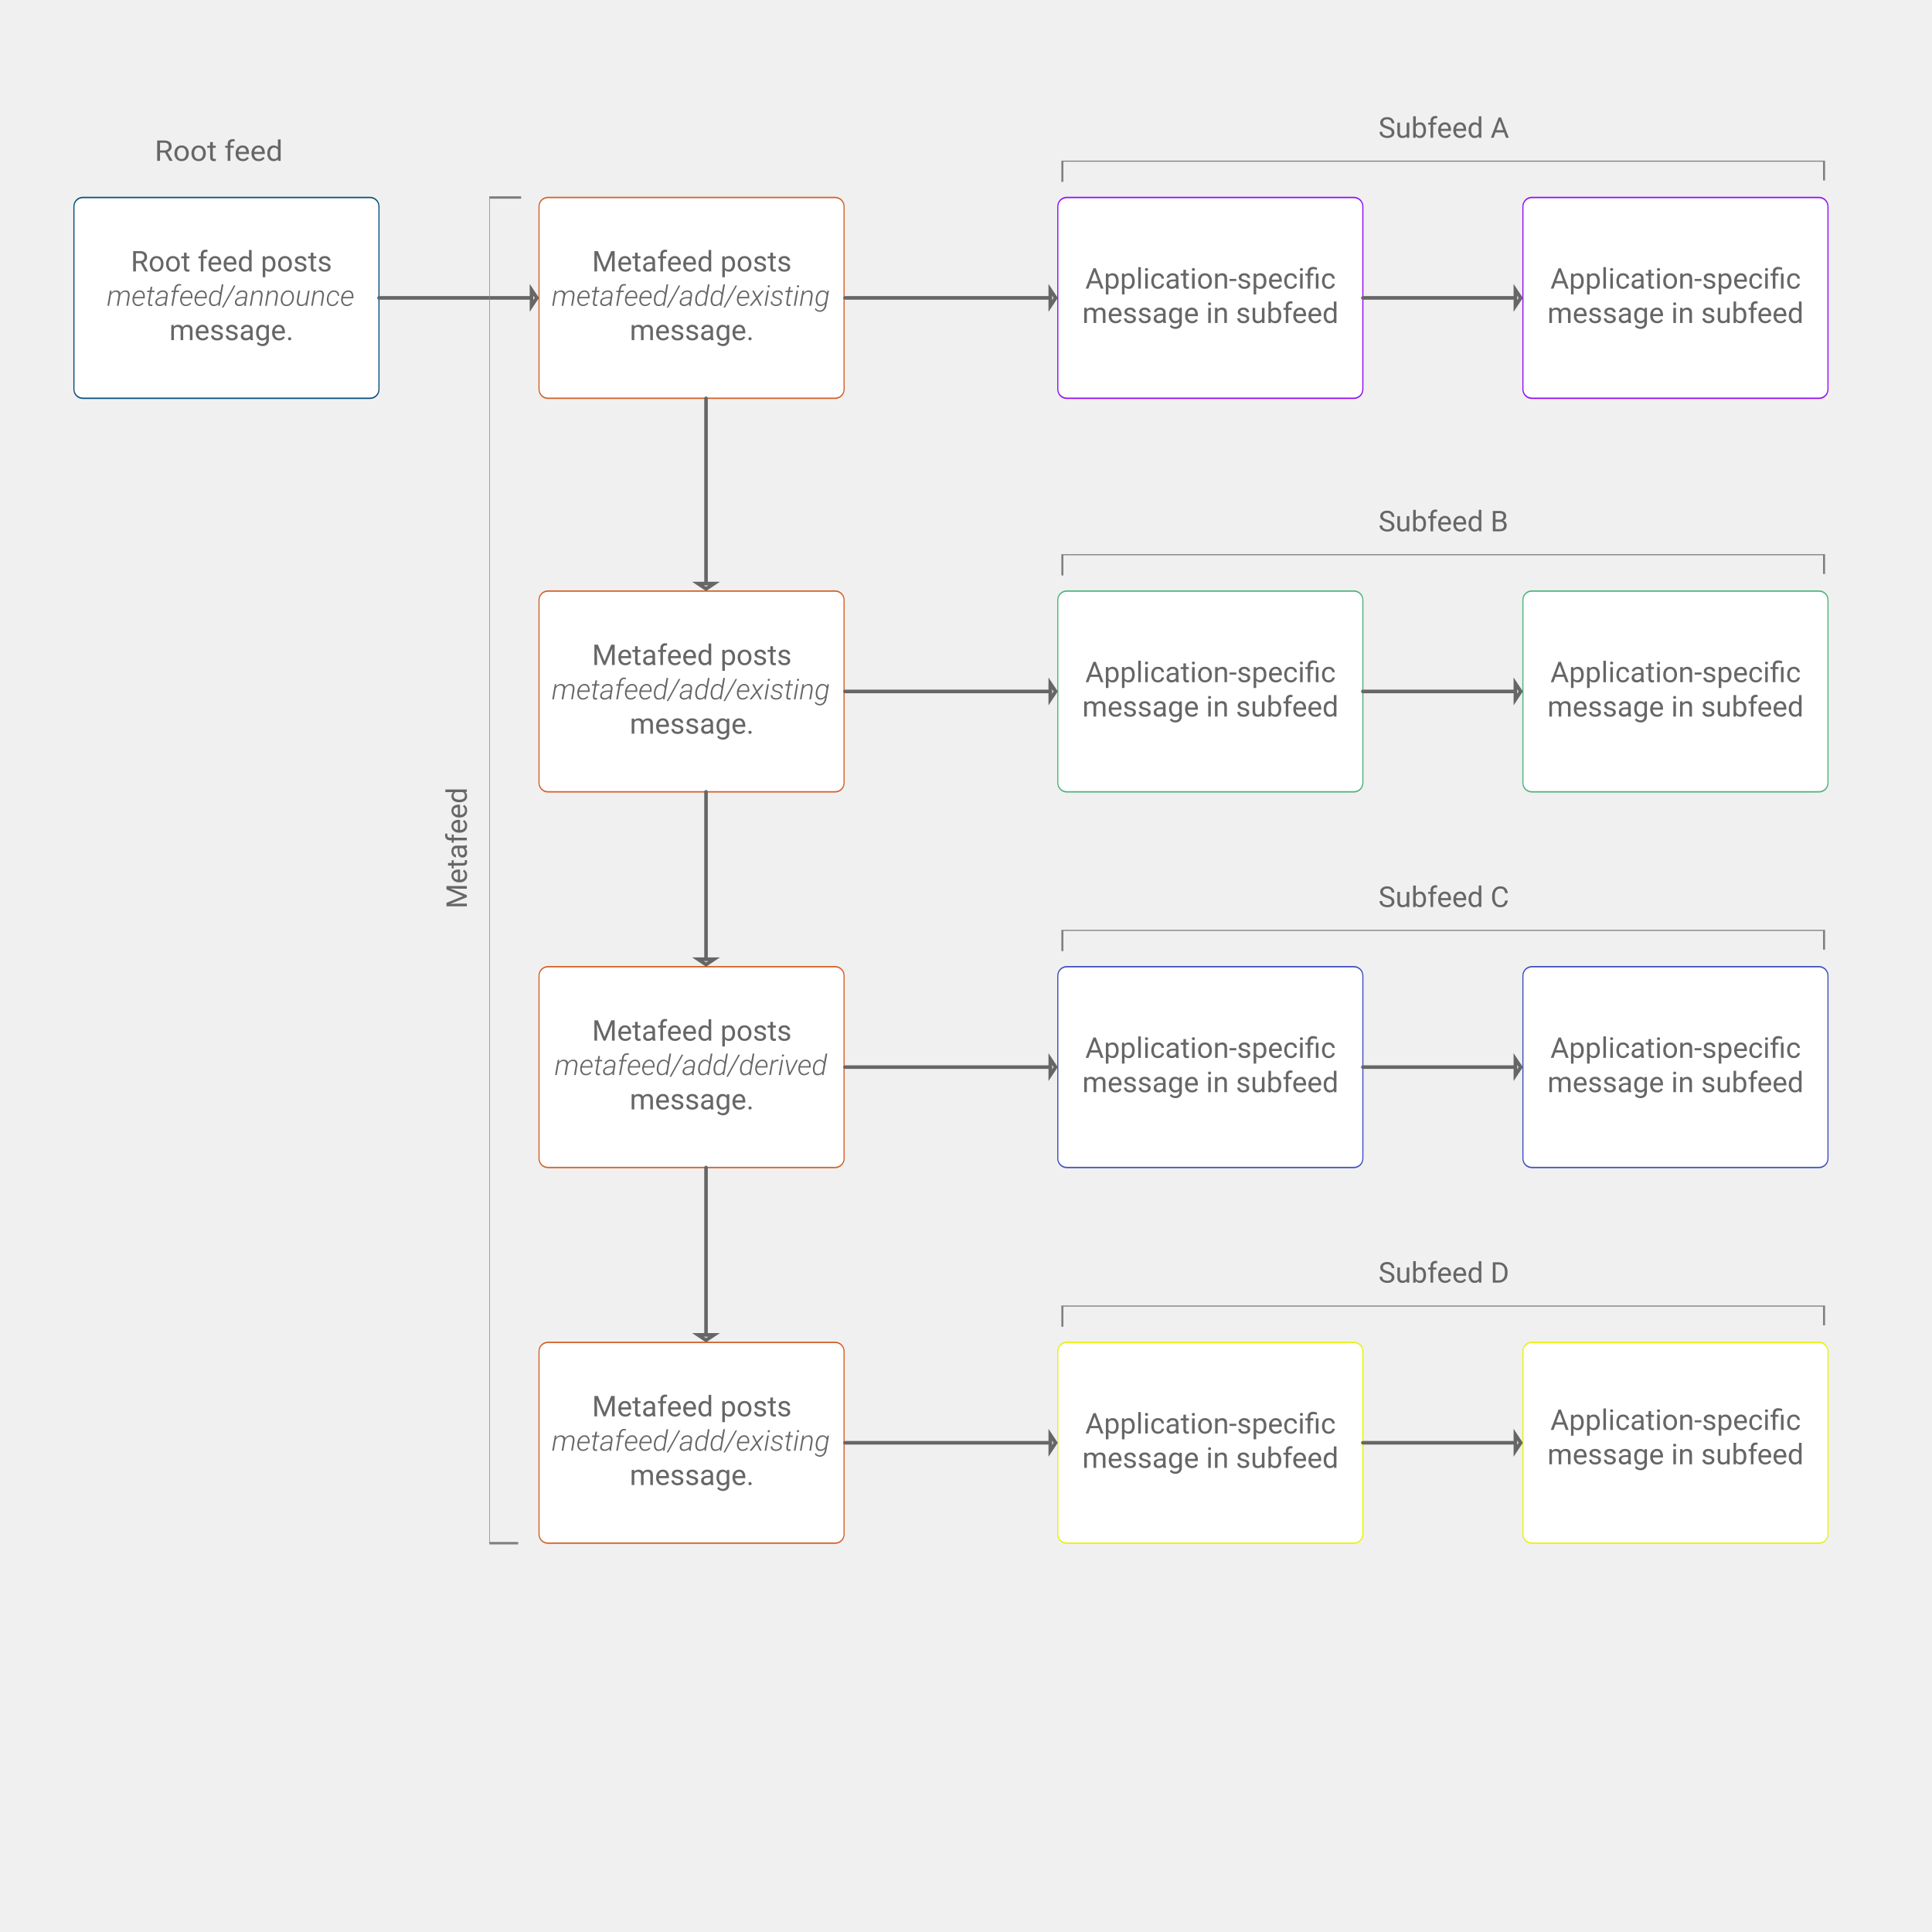
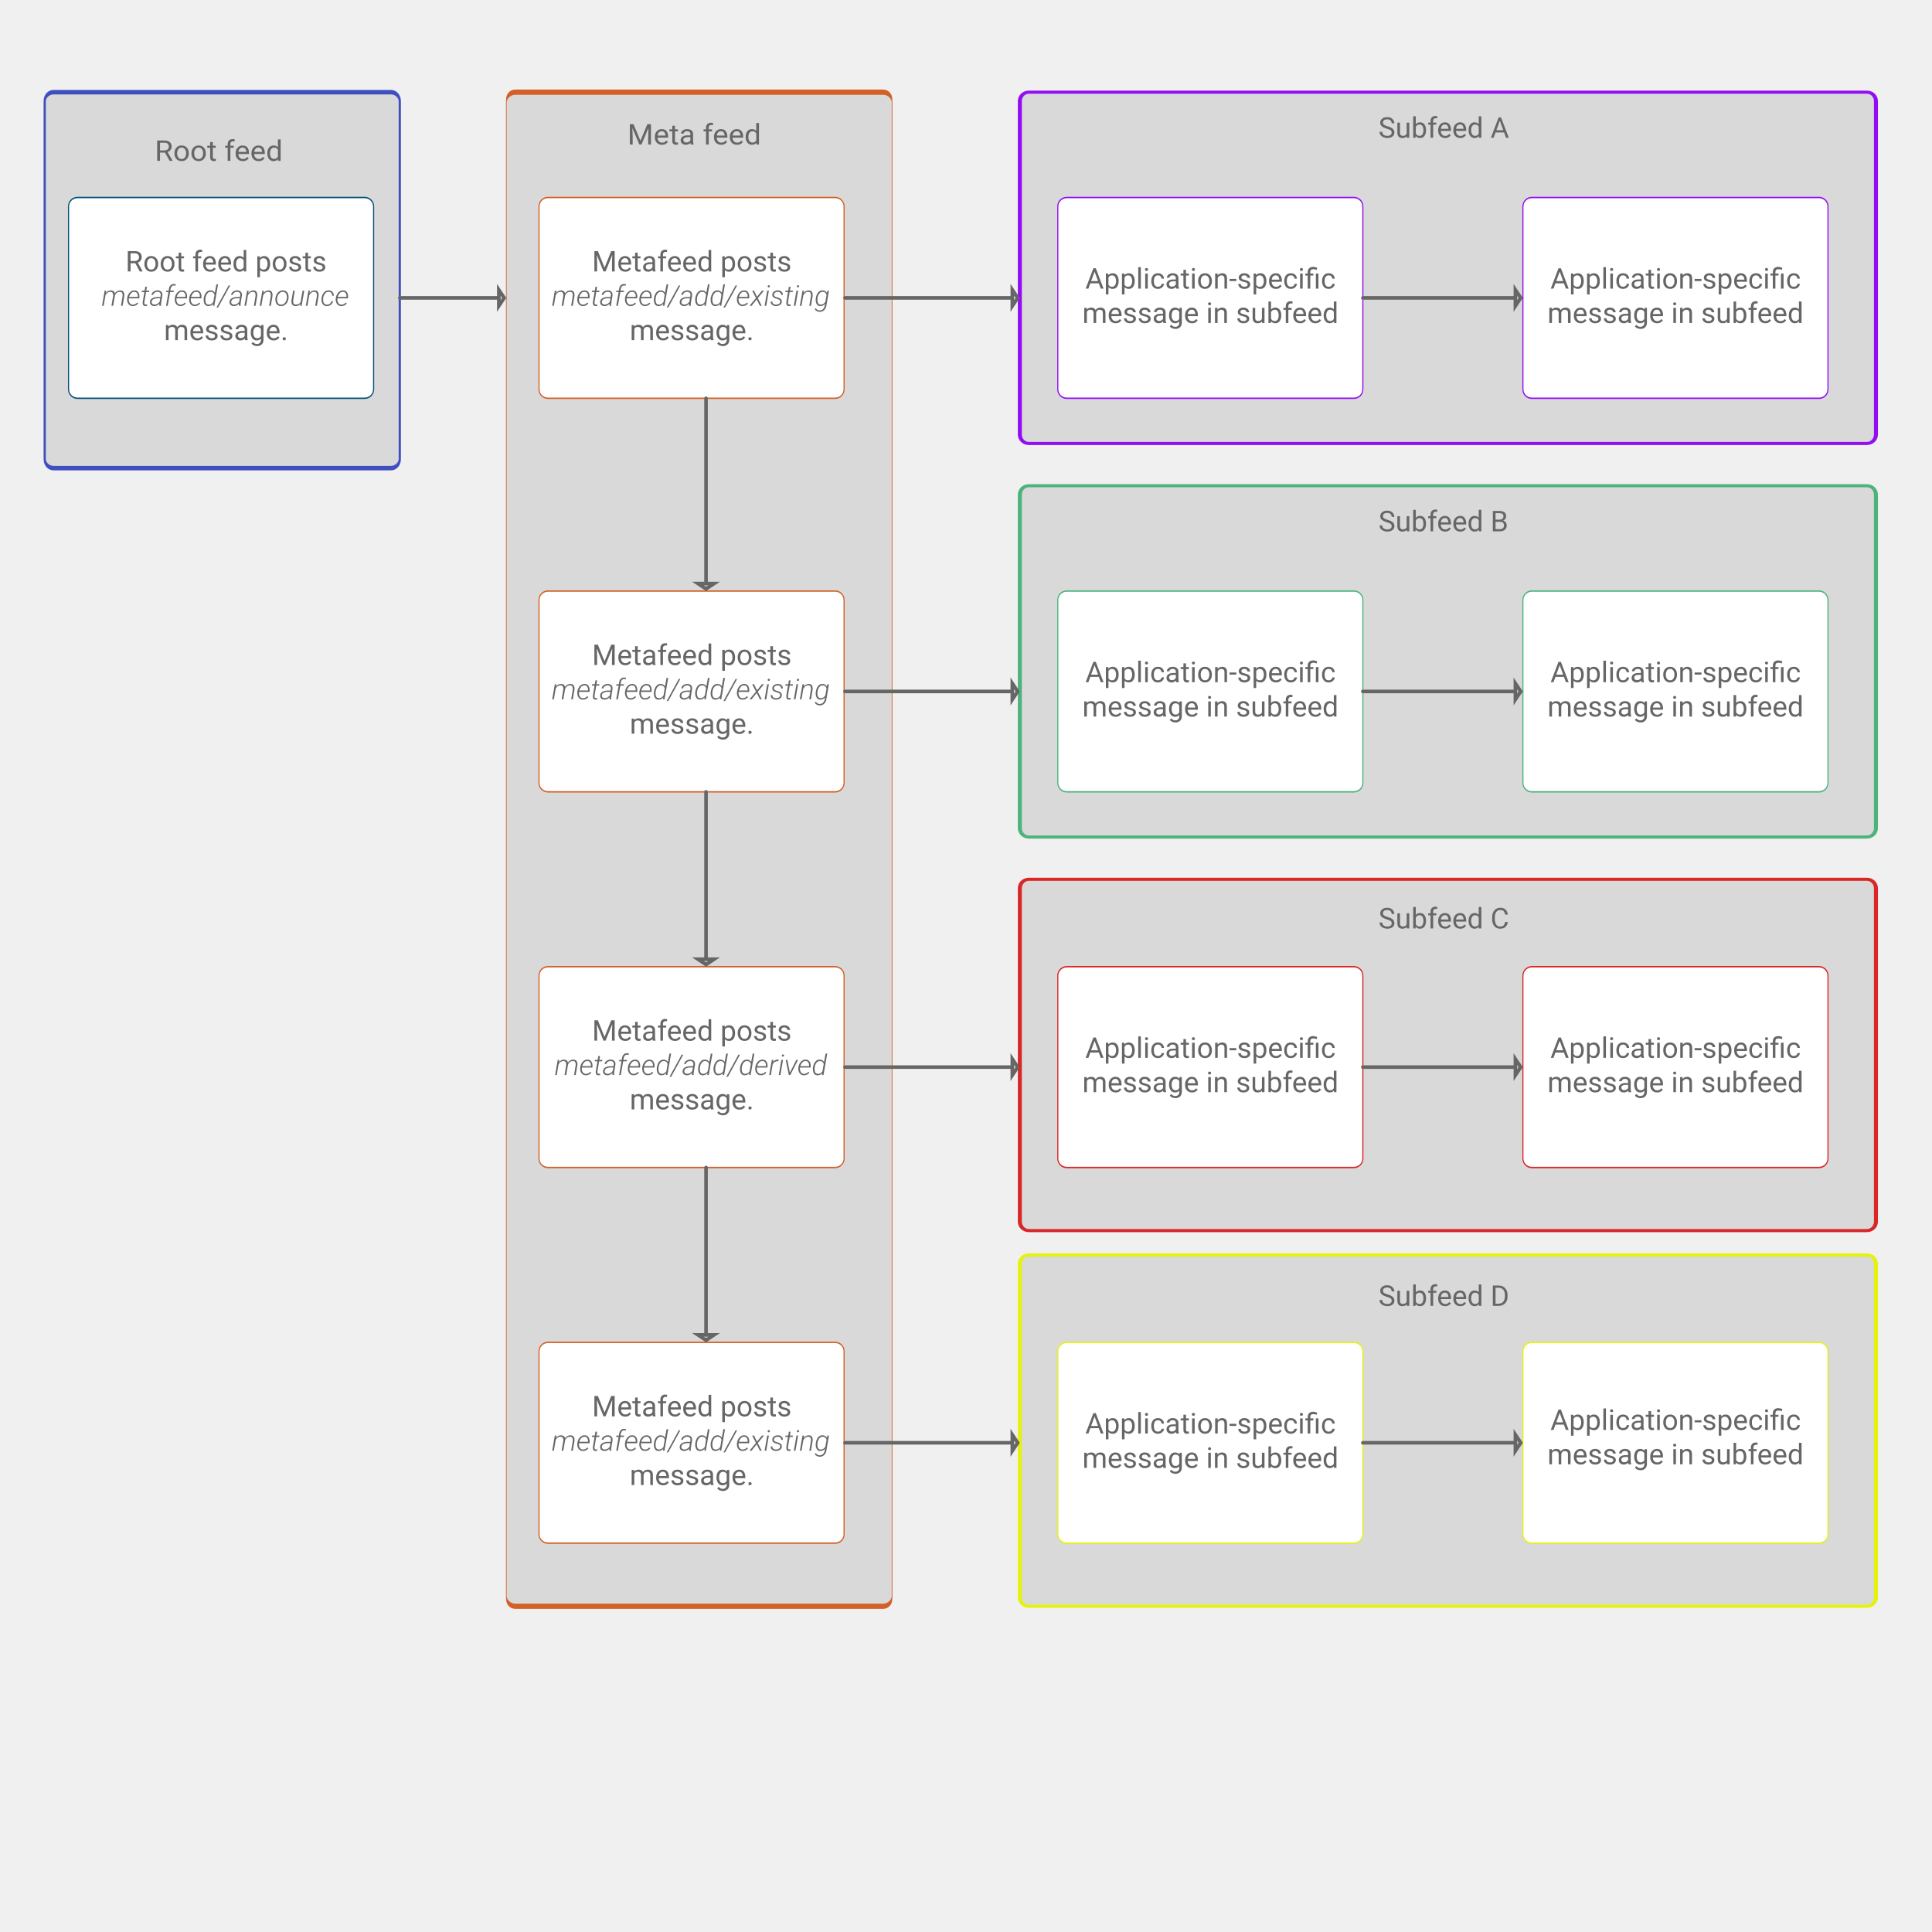
<svg xmlns="http://www.w3.org/2000/svg" width="100%" height="100%" viewBox="0 0 1080 1080" version="1.1" xml:space="preserve" style="fill-rule:evenodd;clip-rule:evenodd;">
-   <g id="rect2264" transform="matrix(0.620111,0,0,0.774074,52.9615,267.795)">
-     <path d="M675.5,-196.874C675.5,-200.439 671.887,-203.333 667.437,-203.333L408.563,-203.333C404.113,-203.333 400.5,-200.439 400.5,-196.874L400.5,-64.793C400.5,-61.228 404.113,-58.333 408.563,-58.333L667.437,-58.333C671.887,-58.333 675.5,-61.228 675.5,-64.793L675.5,-196.874Z" style="fill:white;stroke:rgb(211,96,39);stroke-width:1px;" />
-   </g>
-   <g id="rect22641" transform="matrix(0.620111,0,0,0.774074,342.962,267.795)">
+   <g id="rect2264" transform="matrix(0.784119,0,0,5.83711,-30.9995,1238.4)">
+     <path d="M675.5,-202.477C675.5,-202.95 672.643,-203.333 669.123,-203.333L406.877,-203.333C403.357,-203.333 400.5,-202.95 400.5,-202.477L400.5,-59.19C400.5,-58.717 403.357,-58.333 406.877,-58.333L669.123,-58.333C672.643,-58.333 675.5,-58.717 675.5,-59.19L675.5,-202.477Z" style="fill:rgb(217,217,217);stroke:rgb(211,96,39);stroke-width:0.5px;" />
+   </g>
+   <g id="rect22641" transform="matrix(0.721782,0,0,1.44941,-264.082,346.238)">
+     <path d="M675.5,-199.884C675.5,-201.788 672.396,-203.333 668.573,-203.333L407.427,-203.333C403.604,-203.333 400.5,-201.788 400.5,-199.884L400.5,-61.783C400.5,-59.879 403.604,-58.333 407.427,-58.333L668.573,-58.333C672.396,-58.333 675.5,-59.879 675.5,-61.783L675.5,-199.884Z" style="fill:rgb(217,217,217);stroke:rgb(64,79,191);stroke-width:1.73px;" />
+   </g>
+   <g id="rect22642" transform="matrix(1.74026,0,0,1.35436,-126.883,326.91)">
+     <path d="M675.5,-199.642C675.5,-201.679 674.213,-203.333 672.627,-203.333L403.373,-203.333C401.787,-203.333 400.5,-201.679 400.5,-199.642L400.5,-62.025C400.5,-59.988 401.787,-58.333 403.373,-58.333L672.627,-58.333C674.213,-58.333 675.5,-59.988 675.5,-62.025L675.5,-199.642Z" style="fill:rgb(217,217,217);stroke:rgb(147,13,242);stroke-width:1.28px;" />
+   </g>
+   <g id="rect22643" transform="matrix(1.74026,0,0,1.35436,-126.883,546.91)">
+     <path d="M675.5,-199.642C675.5,-201.679 674.213,-203.333 672.627,-203.333L403.373,-203.333C401.787,-203.333 400.5,-201.679 400.5,-199.642L400.5,-62.025C400.5,-59.988 401.787,-58.333 403.373,-58.333L672.627,-58.333C674.213,-58.333 675.5,-59.988 675.5,-62.025L675.5,-199.642Z" style="fill:rgb(217,217,217);stroke:rgb(77,179,124);stroke-width:1.28px;" />
+   </g>
+   <g id="rect22644" transform="matrix(1.74026,0,0,1.35436,-126.883,766.91)">
+     <path d="M675.5,-199.642C675.5,-201.679 674.213,-203.333 672.627,-203.333L403.373,-203.333C401.787,-203.333 400.5,-201.679 400.5,-199.642L400.5,-62.025C400.5,-59.988 401.787,-58.333 403.373,-58.333L672.627,-58.333C674.213,-58.333 675.5,-59.988 675.5,-62.025L675.5,-199.642Z" style="fill:rgb(217,217,217);stroke:rgb(217,38,38);stroke-width:1.28px;" />
+   </g>
+   <g id="rect22645" transform="matrix(1.74026,0,0,1.35436,-126.883,976.91)">
+     <path d="M675.5,-199.642C675.5,-201.679 674.213,-203.333 672.627,-203.333L403.373,-203.333C401.787,-203.333 400.5,-201.679 400.5,-199.642L400.5,-62.025C400.5,-59.988 401.787,-58.333 403.373,-58.333L672.627,-58.333C674.213,-58.333 675.5,-59.988 675.5,-62.025L675.5,-199.642Z" style="fill:rgb(217,217,217);stroke:rgb(229,242,13);stroke-width:1.28px;" />
+   </g>
+   <g id="rect22646" transform="matrix(0.620111,0,0,0.774074,52.9615,267.795)">
+     <path d="M675.5,-196.874C675.5,-200.439 671.887,-203.333 667.437,-203.333L408.563,-203.333C404.113,-203.333 400.5,-200.439 400.5,-196.874L400.5,-64.793C400.5,-61.228 404.113,-58.333 408.563,-58.333L667.437,-58.333C671.887,-58.333 675.5,-61.228 675.5,-64.793L675.5,-196.874Z" style="fill:white;stroke:rgb(211,96,39);stroke-width:1px;" />
+   </g>
+   <g id="rect22647" transform="matrix(0.620111,0,0,0.774074,342.962,267.795)">
    <path d="M675.5,-196.874C675.5,-200.439 671.887,-203.333 667.437,-203.333L408.563,-203.333C404.113,-203.333 400.5,-200.439 400.5,-196.874L400.5,-64.793C400.5,-61.228 404.113,-58.333 408.563,-58.333L667.437,-58.333C671.887,-58.333 675.5,-61.228 675.5,-64.793L675.5,-196.874Z" style="fill:white;stroke:rgb(147,13,242);stroke-width:1px;" />
  </g>
-   <g id="rect22642" transform="matrix(0.620111,0,0,0.774074,602.962,267.795)">
+   <g id="rect22648" transform="matrix(0.620111,0,0,0.774074,602.962,267.795)">
    <path d="M675.5,-196.874C675.5,-200.439 671.887,-203.333 667.437,-203.333L408.563,-203.333C404.113,-203.333 400.5,-200.439 400.5,-196.874L400.5,-64.793C400.5,-61.228 404.113,-58.333 408.563,-58.333L667.437,-58.333C671.887,-58.333 675.5,-61.228 675.5,-64.793L675.5,-196.874Z" style="fill:white;stroke:rgb(147,13,242);stroke-width:1px;" />
  </g>
-   <g id="rect22643" transform="matrix(0.620111,0,0,0.774074,342.962,487.795)">
+   <g id="rect22649" transform="matrix(0.620111,0,0,0.774074,342.962,487.795)">
    <path d="M675.5,-196.874C675.5,-200.439 671.887,-203.333 667.437,-203.333L408.563,-203.333C404.113,-203.333 400.5,-200.439 400.5,-196.874L400.5,-64.793C400.5,-61.228 404.113,-58.333 408.563,-58.333L667.437,-58.333C671.887,-58.333 675.5,-61.228 675.5,-64.793L675.5,-196.874Z" style="fill:white;stroke:rgb(77,179,124);stroke-width:1px;" />
  </g>
-   <g id="rect22644" transform="matrix(0.620111,0,0,0.774074,602.962,487.795)">
+   <g id="rect226410" transform="matrix(0.620111,0,0,0.774074,602.962,487.795)">
    <path d="M675.5,-196.874C675.5,-200.439 671.887,-203.333 667.437,-203.333L408.563,-203.333C404.113,-203.333 400.5,-200.439 400.5,-196.874L400.5,-64.793C400.5,-61.228 404.113,-58.333 408.563,-58.333L667.437,-58.333C671.887,-58.333 675.5,-61.228 675.5,-64.793L675.5,-196.874Z" style="fill:white;stroke:rgb(77,179,124);stroke-width:1px;" />
  </g>
-   <g id="rect22645" transform="matrix(0.620111,0,0,0.774074,342.962,697.795)">
-     <path d="M675.5,-196.874C675.5,-200.439 671.887,-203.333 667.437,-203.333L408.563,-203.333C404.113,-203.333 400.5,-200.439 400.5,-196.874L400.5,-64.793C400.5,-61.228 404.113,-58.333 408.563,-58.333L667.437,-58.333C671.887,-58.333 675.5,-61.228 675.5,-64.793L675.5,-196.874Z" style="fill:white;stroke:rgb(64,79,191);stroke-width:1px;" />
-   </g>
-   <g id="rect22646" transform="matrix(0.620111,0,0,0.774074,602.962,697.795)">
-     <path d="M675.5,-196.874C675.5,-200.439 671.887,-203.333 667.437,-203.333L408.563,-203.333C404.113,-203.333 400.5,-200.439 400.5,-196.874L400.5,-64.793C400.5,-61.228 404.113,-58.333 408.563,-58.333L667.437,-58.333C671.887,-58.333 675.5,-61.228 675.5,-64.793L675.5,-196.874Z" style="fill:white;stroke:rgb(64,79,191);stroke-width:1px;" />
-   </g>
-   <g id="rect22647" transform="matrix(0.620111,0,0,0.774074,342.962,907.795)">
+   <g id="rect226411" transform="matrix(0.620111,0,0,0.774074,342.962,697.795)">
+     <path d="M675.5,-196.874C675.5,-200.439 671.887,-203.333 667.437,-203.333L408.563,-203.333C404.113,-203.333 400.5,-200.439 400.5,-196.874L400.5,-64.793C400.5,-61.228 404.113,-58.333 408.563,-58.333L667.437,-58.333C671.887,-58.333 675.5,-61.228 675.5,-64.793L675.5,-196.874Z" style="fill:white;stroke:rgb(217,38,38);stroke-width:1px;" />
+   </g>
+   <g id="rect226412" transform="matrix(0.620111,0,0,0.774074,602.962,697.795)">
+     <path d="M675.5,-196.874C675.5,-200.439 671.887,-203.333 667.437,-203.333L408.563,-203.333C404.113,-203.333 400.5,-200.439 400.5,-196.874L400.5,-64.793C400.5,-61.228 404.113,-58.333 408.563,-58.333L667.437,-58.333C671.887,-58.333 675.5,-61.228 675.5,-64.793L675.5,-196.874Z" style="fill:white;stroke:rgb(217,38,38);stroke-width:1px;" />
+   </g>
+   <g id="rect226413" transform="matrix(0.620111,0,0,0.774074,342.962,907.795)">
    <path d="M675.5,-196.874C675.5,-200.439 671.887,-203.333 667.437,-203.333L408.563,-203.333C404.113,-203.333 400.5,-200.439 400.5,-196.874L400.5,-64.793C400.5,-61.228 404.113,-58.333 408.563,-58.333L667.437,-58.333C671.887,-58.333 675.5,-61.228 675.5,-64.793L675.5,-196.874Z" style="fill:white;stroke:rgb(229,242,13);stroke-width:1px;" />
  </g>
-   <g id="rect22648" transform="matrix(0.620111,0,0,0.774074,602.962,907.795)">
+   <g id="rect226414" transform="matrix(0.620111,0,0,0.774074,602.962,907.795)">
    <path d="M675.5,-196.874C675.5,-200.439 671.887,-203.333 667.437,-203.333L408.563,-203.333C404.113,-203.333 400.5,-200.439 400.5,-196.874L400.5,-64.793C400.5,-61.228 404.113,-58.333 408.563,-58.333L667.437,-58.333C671.887,-58.333 675.5,-61.228 675.5,-64.793L675.5,-196.874Z" style="fill:white;stroke:rgb(229,242,13);stroke-width:1px;" />
  </g>
-   <g id="rect22649" transform="matrix(0.620111,0,0,0.774074,52.9615,487.795)">
-     <path d="M675.5,-196.874C675.5,-200.439 671.887,-203.333 667.437,-203.333L408.563,-203.333C404.113,-203.333 400.5,-200.439 400.5,-196.874L400.5,-64.793C400.5,-61.228 404.113,-58.333 408.563,-58.333L667.437,-58.333C671.887,-58.333 675.5,-61.228 675.5,-64.793L675.5,-196.874Z" style="fill:white;stroke:rgb(211,96,39);stroke-width:1px;" />
-   </g>
-   <g id="rect226410" transform="matrix(0.620111,0,0,0.774074,52.9615,697.795)">
-     <path d="M675.5,-196.874C675.5,-200.439 671.887,-203.333 667.437,-203.333L408.563,-203.333C404.113,-203.333 400.5,-200.439 400.5,-196.874L400.5,-64.793C400.5,-61.228 404.113,-58.333 408.563,-58.333L667.437,-58.333C671.887,-58.333 675.5,-61.228 675.5,-64.793L675.5,-196.874Z" style="fill:white;stroke:rgb(211,96,39);stroke-width:1px;" />
-   </g>
-   <g id="rect226411" transform="matrix(0.620111,0,0,0.774074,52.9615,907.795)">
+   <g id="rect226415" transform="matrix(0.620111,0,0,0.774074,52.9615,487.795)">
+     <path d="M675.5,-196.874C675.5,-200.439 671.887,-203.333 667.437,-203.333L408.563,-203.333C404.113,-203.333 400.5,-200.439 400.5,-196.874L400.5,-64.793C400.5,-61.228 404.113,-58.333 408.563,-58.333L667.437,-58.333C671.887,-58.333 675.5,-61.228 675.5,-64.793L675.5,-196.874Z" style="fill:white;stroke:rgb(211,96,39);stroke-width:1px;" />
+   </g>
+   <g id="rect226416" transform="matrix(0.620111,0,0,0.774074,52.9615,697.795)">
+     <path d="M675.5,-196.874C675.5,-200.439 671.887,-203.333 667.437,-203.333L408.563,-203.333C404.113,-203.333 400.5,-200.439 400.5,-196.874L400.5,-64.793C400.5,-61.228 404.113,-58.333 408.563,-58.333L667.437,-58.333C671.887,-58.333 675.5,-61.228 675.5,-64.793L675.5,-196.874Z" style="fill:white;stroke:rgb(211,96,39);stroke-width:1px;" />
+   </g>
+   <g id="rect226417" transform="matrix(0.620111,0,0,0.774074,52.9615,907.795)">
    <path d="M675.5,-196.874C675.5,-200.439 671.887,-203.333 667.437,-203.333L408.563,-203.333C404.113,-203.333 400.5,-200.439 400.5,-196.874L400.5,-64.793C400.5,-61.228 404.113,-58.333 408.563,-58.333L667.437,-58.333C671.887,-58.333 675.5,-61.228 675.5,-64.793L675.5,-196.874Z" style="fill:white;stroke:rgb(211,96,39);stroke-width:1px;" />
  </g>
  <g id="text12">
    </g>
-   <g id="rect226412" transform="matrix(0.620111,0,0,0.774074,-207.038,267.795)">
+   <g id="rect226418" transform="matrix(0.620111,0,0,0.774074,-210.038,267.795)">
    <path d="M675.5,-196.874C675.5,-200.439 671.887,-203.333 667.437,-203.333L408.563,-203.333C404.113,-203.333 400.5,-200.439 400.5,-196.874L400.5,-64.793C400.5,-61.228 404.113,-58.333 408.563,-58.333L667.437,-58.333C671.887,-58.333 675.5,-61.228 675.5,-64.793L675.5,-196.874Z" style="fill:white;stroke:rgb(5,80,124);stroke-width:1px;" />
  </g>
-   <g id="text121" transform="matrix(0.595947,0,0,0.571695,-252.754,222.814)">
-     <g transform="matrix(2.40669,0,0,2.40669,569.262,-232.459)">
+   <g id="text121" transform="matrix(0.595947,0,0,0.571695,-282.754,222.814)">
+     <g transform="matrix(2.40669,0,0,2.40669,619.602,-232.459)">
      <text x="0px" y="0px" style="font-family:'Roboto-Regular', 'Roboto';font-size:11.629px;fill:rgb(102,102,102);">Root f<tspan x="31.003px " y="0px ">e</tspan>ed</text>
    </g>
-   </g>
-   <g id="text122" transform="matrix(0.595947,0,0,0.571695,-282.754,282.814)">
+     <g transform="matrix(2.40669,0,0,2.40669,1062.98,-248.456)">
+       <text x="0px" y="0px" style="font-family:'Roboto-Regular', 'Roboto';font-size:11.629px;fill:rgb(102,102,102);">Meta f<tspan x="33.217px " y="0px ">e</tspan>ed</text>
+     </g>
+   </g>
+   <g id="text122" transform="matrix(0.595947,0,0,0.571695,-285.754,282.814)">
    <g transform="matrix(2.30875,0,0,2.40669,570.407,-229.275)">
      <text x="11.603px" y="0px" style="font-family:'Roboto-Regular', 'Roboto';font-size:11.629px;fill:rgb(102,102,102);">Root f<tspan x="42.606px " y="0px ">e</tspan>ed posts</text>
      <text x="1.843px" y="13.955px" style="font-family:'Roboto-LightItalic', 'Roboto';font-weight:300;font-style:italic;font-size:11.629px;fill:rgb(102,102,102);">metaf<tspan x="31.215px " y="13.955px ">e</tspan>ed/announce</text>
      <text x="27.249px" y="27.909px" style="font-family:'Roboto-Regular', 'Roboto';font-size:11.629px;fill:rgb(102,102,102);">message.</text>
    </g>
  </g>
  <g id="text123" transform="matrix(0.595947,0,0,0.571695,-25.3891,282.814)">
    <g transform="matrix(2.30875,0,0,2.40669,570.407,-229.275)">
      <text x="11.935px" y="0px" style="font-family:'Roboto-Regular', 'Roboto';font-size:11.629px;fill:rgb(102,102,102);">Metaf<tspan x="42.274px " y="0px ">e</tspan>ed posts</text>
      <text x="-4.489px" y="13.955px" style="font-family:'Roboto-LightItalic', 'Roboto';font-weight:300;font-style:italic;font-size:11.629px;fill:rgb(102,102,102);">metaf<tspan x="24.884px " y="13.955px ">e</tspan>ed/add/existing</text>
      <text x="27.249px" y="27.909px" style="font-family:'Roboto-Regular', 'Roboto';font-size:11.629px;fill:rgb(102,102,102);">message.</text>
    </g>
  </g>
  <g id="text124" transform="matrix(0.595947,0,0,0.571695,-25.3891,502.814)">
    <g transform="matrix(2.30875,0,0,2.40669,570.407,-229.275)">
      <text x="11.935px" y="0px" style="font-family:'Roboto-Regular', 'Roboto';font-size:11.629px;fill:rgb(102,102,102);">Metaf<tspan x="42.274px " y="0px ">e</tspan>ed posts</text>
      <text x="-4.489px" y="13.955px" style="font-family:'Roboto-LightItalic', 'Roboto';font-weight:300;font-style:italic;font-size:11.629px;fill:rgb(102,102,102);">metaf<tspan x="24.884px " y="13.955px ">e</tspan>ed/add/existing</text>
      <text x="27.249px" y="27.909px" style="font-family:'Roboto-Regular', 'Roboto';font-size:11.629px;fill:rgb(102,102,102);">message.</text>
    </g>
  </g>
  <g id="text125" transform="matrix(0.595947,0,0,0.571695,-25.3891,712.814)">
    <g transform="matrix(2.30875,0,0,2.40669,570.407,-229.275)">
      <text x="11.935px" y="0px" style="font-family:'Roboto-Regular', 'Roboto';font-size:11.629px;fill:rgb(102,102,102);">Metaf<tspan x="42.274px " y="0px ">e</tspan>ed posts</text>
      <text x="-3.313px" y="13.955px" style="font-family:'Roboto-LightItalic', 'Roboto';font-weight:300;font-style:italic;font-size:11.629px;fill:rgb(102,102,102);">metaf<tspan x="26.06px " y="13.955px ">e</tspan>ed/add/derived</text>
      <text x="27.249px" y="27.909px" style="font-family:'Roboto-Regular', 'Roboto';font-size:11.629px;fill:rgb(102,102,102);">message.</text>
    </g>
    <g transform="matrix(2.30875,0,0,2.40669,1056.85,-964.633)">
      <text x="1.615px" y="0px" style="font-family:'Roboto-Regular', 'Roboto';font-size:11.629px;fill:rgb(102,102,102);">Application-speciﬁc</text>
      <text x="0.426px" y="13.955px" style="font-family:'Roboto-Regular', 'Roboto';font-size:11.629px;fill:rgb(102,102,102);">message in subf<tspan x="85.609px " y="13.955px ">e</tspan>ed</text>
    </g>
    <g transform="matrix(2.30875,0,0,2.40669,1493.13,-964.633)">
      <text x="1.615px" y="0px" style="font-family:'Roboto-Regular', 'Roboto';font-size:11.629px;fill:rgb(102,102,102);">Application-speciﬁc</text>
      <text x="0.426px" y="13.955px" style="font-family:'Roboto-Regular', 'Roboto';font-size:11.629px;fill:rgb(102,102,102);">message in subf<tspan x="85.609px " y="13.955px ">e</tspan>ed</text>
    </g>
  </g>
  <g id="text126" transform="matrix(0.595947,0,0,0.571695,-25.3891,922.814)">
    <g transform="matrix(2.30875,0,0,2.40669,570.407,-229.275)">
      <text x="11.935px" y="0px" style="font-family:'Roboto-Regular', 'Roboto';font-size:11.629px;fill:rgb(102,102,102);">Metaf<tspan x="42.274px " y="0px ">e</tspan>ed posts</text>
      <text x="-4.489px" y="13.955px" style="font-family:'Roboto-LightItalic', 'Roboto';font-weight:300;font-style:italic;font-size:11.629px;fill:rgb(102,102,102);">metaf<tspan x="24.884px " y="13.955px ">e</tspan>ed/add/existing</text>
      <text x="27.249px" y="27.909px" style="font-family:'Roboto-Regular', 'Roboto';font-size:11.629px;fill:rgb(102,102,102);">message.</text>
    </g>
  </g>
-   <g transform="matrix(4.17714e-17,-0.419383,0.6082,1.94723e-17,12.1776,295.534)">
-     <g transform="matrix(7.63415e-17,1.64419,-2.38446,1.63765e-16,704.688,-20.0224)">
-       <path d="M297.114,162.02L300.114,166.52L297.114,171.02L297.114,162.02Z" style="fill:none;stroke:rgb(102,102,102);stroke-width:2px;stroke-linecap:round;stroke-miterlimit:10;" />
-       <path d="M211.847,166.52L297.114,166.52" style="fill:none;stroke:rgb(102,102,102);stroke-width:2px;stroke-linecap:round;stroke-linejoin:round;stroke-miterlimit:1.5;" />
-     </g>
-   </g>
-   <g transform="matrix(5.55302e-17,-0.419383,0.80853,1.94723e-17,206.941,295.534)">
-     <g transform="matrix(5.74263e-17,1.23681,-2.38446,1.63765e-16,704.688,-255.947)">
-       <path d="M587.114,162.02L590.114,166.52L587.114,171.02L587.114,162.02Z" style="fill:none;stroke:rgb(102,102,102);stroke-width:2px;stroke-linecap:round;stroke-miterlimit:10;" />
-       <path d="M472.377,166.52L587.114,166.52" style="fill:none;stroke:rgb(102,102,102);stroke-width:2px;stroke-linecap:round;stroke-linejoin:round;stroke-miterlimit:1.5;" />
+   <g transform="matrix(2.78065e-17,-0.419383,0.404869,1.94723e-17,90.5655,295.534)">
+     <g transform="matrix(1.14681e-16,2.46994,-2.38446,1.63765e-16,704.688,-223.691)">
+       <path d="M278.838,162.02L281.838,166.52L278.838,171.02L278.838,162.02Z" style="fill:none;stroke:rgb(102,102,102);stroke-width:2px;stroke-linecap:round;stroke-miterlimit:10;" />
+       <path d="M223.482,166.52L278.838,166.52" style="fill:none;stroke:rgb(102,102,102);stroke-width:2px;stroke-linecap:round;stroke-linejoin:round;stroke-miterlimit:1.5;" />
+     </g>
+   </g>
+   <g transform="matrix(4.56214e-17,-0.419383,0.664256,1.94723e-17,254.305,295.534)">
+     <g transform="matrix(6.98991e-17,1.50544,-2.38446,1.63765e-16,704.688,-382.842)">
+       <path d="M565.891,162.02L568.891,166.52L565.891,171.02L565.891,162.02Z" style="fill:none;stroke:rgb(102,102,102);stroke-width:2px;stroke-linecap:round;stroke-miterlimit:10;" />
+       <path d="M472.377,166.52L565.891,166.52" style="fill:none;stroke:rgb(102,102,102);stroke-width:2px;stroke-linecap:round;stroke-linejoin:round;stroke-miterlimit:1.5;" />
    </g>
  </g>
  <g transform="matrix(0.419383,2.70446e-17,3.00359e-17,0.732532,265.661,-17.8457)">
    <g transform="matrix(2.38446,-8.80324e-17,-9.77694e-17,1.36513,-633.457,24.3617)">
      <path d="M399.175,326.198L394.675,329.198L390.175,326.198L399.175,326.198Z" style="fill:none;stroke:rgb(102,102,102);stroke-width:2px;stroke-linecap:round;stroke-miterlimit:10;" />
      <path d="M394.675,222.641L394.675,326.198" style="fill:none;stroke:rgb(102,102,102);stroke-width:2px;stroke-linecap:round;stroke-linejoin:round;stroke-miterlimit:1.5;" />
    </g>
  </g>
  <g transform="matrix(0.419383,2.45348e-17,3.00359e-17,0.664553,265.661,224.471)">
    <g transform="matrix(2.38446,-8.80324e-17,-1.0777e-16,1.50477,-633.457,-337.778)">
      <path d="M399.175,536.198L394.675,539.198L390.175,536.198L399.175,536.198Z" style="fill:none;stroke:rgb(102,102,102);stroke-width:2px;stroke-linecap:round;stroke-miterlimit:10;" />
      <path d="M394.675,442.641L394.675,536.198" style="fill:none;stroke:rgb(102,102,102);stroke-width:2px;stroke-linecap:round;stroke-linejoin:round;stroke-miterlimit:1.5;" />
    </g>
  </g>
  <g transform="matrix(0.419383,2.45348e-17,3.00359e-17,0.664553,265.661,434.471)">
    <g transform="matrix(2.38446,-8.80324e-17,-1.0777e-16,1.50477,-633.457,-653.779)">
      <path d="M399.175,746.198L394.675,749.198L390.175,746.198L399.175,746.198Z" style="fill:none;stroke:rgb(102,102,102);stroke-width:2px;stroke-linecap:round;stroke-miterlimit:10;" />
      <path d="M394.675,652.641L394.675,746.198" style="fill:none;stroke:rgb(102,102,102);stroke-width:2px;stroke-linecap:round;stroke-linejoin:round;stroke-miterlimit:1.5;" />
    </g>
  </g>
  <g transform="matrix(4.17714e-17,-0.419383,0.6082,1.94723e-17,562.178,295.534)">
    <g transform="matrix(7.63415e-17,1.64419,-2.38446,1.63765e-16,704.688,-924.33)">
      <path d="M847.114,162.02L850.114,166.52L847.114,171.02L847.114,162.02Z" style="fill:none;stroke:rgb(102,102,102);stroke-width:2px;stroke-linecap:round;stroke-miterlimit:10;" />
      <path d="M761.847,166.52L847.114,166.52" style="fill:none;stroke:rgb(102,102,102);stroke-width:2px;stroke-linecap:round;stroke-linejoin:round;stroke-miterlimit:1.5;" />
    </g>
  </g>
-   <g transform="matrix(5.55302e-17,-0.419383,0.80853,1.94723e-17,206.941,515.534)">
-     <g transform="matrix(5.74263e-17,1.23681,-2.38446,1.63765e-16,1229.27,-255.947)">
-       <path d="M587.114,382.02L590.114,386.52L587.114,391.02L587.114,382.02Z" style="fill:none;stroke:rgb(102,102,102);stroke-width:2px;stroke-linecap:round;stroke-miterlimit:10;" />
-       <path d="M472.377,386.52L587.114,386.52" style="fill:none;stroke:rgb(102,102,102);stroke-width:2px;stroke-linecap:round;stroke-linejoin:round;stroke-miterlimit:1.5;" />
+   <g transform="matrix(4.56214e-17,-0.419383,0.664256,1.94723e-17,254.305,515.534)">
+     <g transform="matrix(6.98991e-17,1.50544,-2.38446,1.63765e-16,1229.27,-382.842)">
+       <path d="M565.891,382.02L568.891,386.52L565.891,391.02L565.891,382.02Z" style="fill:none;stroke:rgb(102,102,102);stroke-width:2px;stroke-linecap:round;stroke-miterlimit:10;" />
+       <path d="M472.377,386.52L565.891,386.52" style="fill:none;stroke:rgb(102,102,102);stroke-width:2px;stroke-linecap:round;stroke-linejoin:round;stroke-miterlimit:1.5;" />
    </g>
  </g>
  <g transform="matrix(4.17714e-17,-0.419383,0.6082,1.94723e-17,562.178,515.534)">
    <g transform="matrix(7.63415e-17,1.64419,-2.38446,1.63765e-16,1229.27,-924.33)">
      <path d="M847.114,382.02L850.114,386.52L847.114,391.02L847.114,382.02Z" style="fill:none;stroke:rgb(102,102,102);stroke-width:2px;stroke-linecap:round;stroke-miterlimit:10;" />
      <path d="M761.847,386.52L847.114,386.52" style="fill:none;stroke:rgb(102,102,102);stroke-width:2px;stroke-linecap:round;stroke-linejoin:round;stroke-miterlimit:1.5;" />
    </g>
  </g>
-   <g transform="matrix(5.55302e-17,-0.419383,0.80853,1.94723e-17,206.941,725.534)">
-     <g transform="matrix(5.74263e-17,1.23681,-2.38446,1.63765e-16,1730,-255.947)">
-       <path d="M587.114,592.02L590.114,596.52L587.114,601.02L587.114,592.02Z" style="fill:none;stroke:rgb(102,102,102);stroke-width:2px;stroke-linecap:round;stroke-miterlimit:10;" />
-       <path d="M472.377,596.52L587.114,596.52" style="fill:none;stroke:rgb(102,102,102);stroke-width:2px;stroke-linecap:round;stroke-linejoin:round;stroke-miterlimit:1.5;" />
+   <g transform="matrix(4.56214e-17,-0.419383,0.664256,1.94723e-17,254.305,725.534)">
+     <g transform="matrix(6.98991e-17,1.50544,-2.38446,1.63765e-16,1730,-382.842)">
+       <path d="M565.891,592.02L568.891,596.52L565.891,601.02L565.891,592.02Z" style="fill:none;stroke:rgb(102,102,102);stroke-width:2px;stroke-linecap:round;stroke-miterlimit:10;" />
+       <path d="M472.377,596.52L565.891,596.52" style="fill:none;stroke:rgb(102,102,102);stroke-width:2px;stroke-linecap:round;stroke-linejoin:round;stroke-miterlimit:1.5;" />
    </g>
  </g>
  <g transform="matrix(4.17714e-17,-0.419383,0.6082,1.94723e-17,562.178,725.534)">
    <g transform="matrix(7.63415e-17,1.64419,-2.38446,1.63765e-16,1730,-924.33)">
      <path d="M847.114,592.02L850.114,596.52L847.114,601.02L847.114,592.02Z" style="fill:none;stroke:rgb(102,102,102);stroke-width:2px;stroke-linecap:round;stroke-miterlimit:10;" />
      <path d="M761.847,596.52L847.114,596.52" style="fill:none;stroke:rgb(102,102,102);stroke-width:2px;stroke-linecap:round;stroke-linejoin:round;stroke-miterlimit:1.5;" />
    </g>
  </g>
-   <g transform="matrix(5.55302e-17,-0.419383,0.80853,1.94723e-17,206.941,935.534)">
-     <g transform="matrix(5.74263e-17,1.23681,-2.38446,1.63765e-16,2230.74,-255.947)">
-       <path d="M587.114,802.02L590.114,806.52L587.114,811.02L587.114,802.02Z" style="fill:none;stroke:rgb(102,102,102);stroke-width:2px;stroke-linecap:round;stroke-miterlimit:10;" />
-       <path d="M472.377,806.52L587.114,806.52" style="fill:none;stroke:rgb(102,102,102);stroke-width:2px;stroke-linecap:round;stroke-linejoin:round;stroke-miterlimit:1.5;" />
+   <g transform="matrix(4.56214e-17,-0.419383,0.664256,1.94723e-17,254.305,935.534)">
+     <g transform="matrix(6.98991e-17,1.50544,-2.38446,1.63765e-16,2230.74,-382.842)">
+       <path d="M565.891,802.02L568.891,806.52L565.891,811.02L565.891,802.02Z" style="fill:none;stroke:rgb(102,102,102);stroke-width:2px;stroke-linecap:round;stroke-miterlimit:10;" />
+       <path d="M472.377,806.52L565.891,806.52" style="fill:none;stroke:rgb(102,102,102);stroke-width:2px;stroke-linecap:round;stroke-linejoin:round;stroke-miterlimit:1.5;" />
    </g>
  </g>
  <g transform="matrix(4.17714e-17,-0.419383,0.6082,1.94723e-17,562.178,935.534)">
    <g transform="matrix(7.63415e-17,1.64419,-2.38446,1.63765e-16,2230.74,-924.33)">
      <path d="M847.114,802.02L850.114,806.52L847.114,811.02L847.114,802.02Z" style="fill:none;stroke:rgb(102,102,102);stroke-width:2px;stroke-linecap:round;stroke-miterlimit:10;" />
      <path d="M761.847,806.52L847.114,806.52" style="fill:none;stroke:rgb(102,102,102);stroke-width:2px;stroke-linecap:round;stroke-linejoin:round;stroke-miterlimit:1.5;" />
    </g>
  </g>
-   <g id="path4592" transform="matrix(-5.02489e-16,2.73542,0.630547,1.1583e-16,420.801,-985.136)">
-     <path d="M400.5,-205.354L400.5,-233.333L675.5,-233.333L675.5,-207.964" style="fill:none;fill-rule:nonzero;stroke:rgb(128,128,128);stroke-width:0.5px;" />
-   </g>
-   <g id="text127" transform="matrix(6.12323e-17,-1,1,6.12323e-17,507.801,891.946)">
-     <g transform="matrix(1,0,0,1,384,-246.833)">
-       <text x="0px" y="0px" style="font-family:'Roboto-Regular', 'Roboto';font-size:16px;fill:rgb(102,102,102);">Metaf<tspan x="41.742px " y="0px ">e</tspan>ed</text>
-     </g>
-   </g>
-   <g id="path45921" transform="matrix(1.54828,0,0,0.802676,-26.2069,277.384)">
-     <path d="M400.5,-218.911L400.5,-233.333L675.5,-233.333L675.5,-219.901" style="fill:none;fill-rule:nonzero;stroke:rgb(128,128,128);stroke-width:0.74px;" />
-   </g>
  <g transform="matrix(0.802784,0,0,0.802784,770.568,77.0057)">
    <g id="text6981">
      <text x="0px" y="0px" style="font-family:'Roboto-Regular', 'Roboto';font-size:19.931px;fill:rgb(102,102,102);">Subf<tspan x="40.679px " y="0px ">e</tspan>ed A</text>
    </g>
  </g>
-   <g id="path45922" transform="matrix(1.54828,0,0,0.802676,-26.2069,497.384)">
-     <path d="M400.5,-218.911L400.5,-233.333L675.5,-233.333L675.5,-219.901" style="fill:none;fill-rule:nonzero;stroke:rgb(128,128,128);stroke-width:0.74px;" />
-   </g>
  <g transform="matrix(0.802784,0,0,0.802784,770.568,297.006)">
    <g id="text69811">
      <text x="0px" y="0px" style="font-family:'Roboto-Regular', 'Roboto';font-size:19.931px;fill:rgb(102,102,102);">Subf<tspan x="40.679px " y="0px ">e</tspan>ed B</text>
    </g>
  </g>
-   <g id="path45923" transform="matrix(1.54828,0,0,0.802676,-26.2069,707.384)">
-     <path d="M400.5,-218.911L400.5,-233.333L675.5,-233.333L675.5,-219.901" style="fill:none;fill-rule:nonzero;stroke:rgb(128,128,128);stroke-width:0.74px;" />
-   </g>
-   <g transform="matrix(0.802784,0,0,0.802784,770.568,507.006)">
+   <g transform="matrix(0.802784,0,0,0.802784,770.568,519.006)">
    <g id="text69812">
      <text x="0px" y="0px" style="font-family:'Roboto-Regular', 'Roboto';font-size:19.931px;fill:rgb(102,102,102);">Subf<tspan x="40.679px " y="0px ">e</tspan>ed C</text>
    </g>
  </g>
-   <g id="path45924" transform="matrix(1.54828,0,0,0.802676,-26.2069,917.384)">
-     <path d="M400.5,-218.911L400.5,-233.333L675.5,-233.333L675.5,-219.901" style="fill:none;fill-rule:nonzero;stroke:rgb(128,128,128);stroke-width:0.74px;" />
-   </g>
-   <g transform="matrix(0.802784,0,0,0.802784,770.568,717.006)">
+   <g transform="matrix(0.802784,0,0,0.802784,770.568,730.006)">
    <g id="text69813">
      <text x="0px" y="0px" style="font-family:'Roboto-Regular', 'Roboto';font-size:19.931px;fill:rgb(102,102,102);">Subf<tspan x="40.679px " y="0px ">e</tspan>ed D</text>
    </g>
  </g>
  <g transform="matrix(1.37589,0,0,1.37589,604.437,381.338)">
    <text x="1.615px" y="0px" style="font-family:'Roboto-Regular', 'Roboto';font-size:11.629px;fill:rgb(102,102,102);">Application-speciﬁc</text>
    <text x="0.426px" y="13.955px" style="font-family:'Roboto-Regular', 'Roboto';font-size:11.629px;fill:rgb(102,102,102);">message in subf<tspan x="85.609px " y="13.955px ">e</tspan>ed</text>
  </g>
  <g transform="matrix(1.37589,0,0,1.37589,864.437,381.338)">
    <text x="1.615px" y="0px" style="font-family:'Roboto-Regular', 'Roboto';font-size:11.629px;fill:rgb(102,102,102);">Application-speciﬁc</text>
    <text x="0.426px" y="13.955px" style="font-family:'Roboto-Regular', 'Roboto';font-size:11.629px;fill:rgb(102,102,102);">message in subf<tspan x="85.609px " y="13.955px ">e</tspan>ed</text>
  </g>
  <g transform="matrix(1.37589,0,0,1.37589,604.437,591.338)">
    <text x="1.615px" y="0px" style="font-family:'Roboto-Regular', 'Roboto';font-size:11.629px;fill:rgb(102,102,102);">Application-speciﬁc</text>
    <text x="0.426px" y="13.955px" style="font-family:'Roboto-Regular', 'Roboto';font-size:11.629px;fill:rgb(102,102,102);">message in subf<tspan x="85.609px " y="13.955px ">e</tspan>ed</text>
  </g>
  <g transform="matrix(1.37589,0,0,1.37589,864.437,591.338)">
    <text x="1.615px" y="0px" style="font-family:'Roboto-Regular', 'Roboto';font-size:11.629px;fill:rgb(102,102,102);">Application-speciﬁc</text>
    <text x="0.426px" y="13.955px" style="font-family:'Roboto-Regular', 'Roboto';font-size:11.629px;fill:rgb(102,102,102);">message in subf<tspan x="85.609px " y="13.955px ">e</tspan>ed</text>
  </g>
  <g transform="matrix(1.37589,0,0,1.37589,604.437,801.338)">
    <text x="1.615px" y="0px" style="font-family:'Roboto-Regular', 'Roboto';font-size:11.629px;fill:rgb(102,102,102);">Application-speciﬁc</text>
    <text x="0.426px" y="13.955px" style="font-family:'Roboto-Regular', 'Roboto';font-size:11.629px;fill:rgb(102,102,102);">message in subf<tspan x="85.609px " y="13.955px ">e</tspan>ed</text>
  </g>
  <g transform="matrix(1.37589,0,0,1.37589,864.437,799.338)">
    <text x="1.615px" y="0px" style="font-family:'Roboto-Regular', 'Roboto';font-size:11.629px;fill:rgb(102,102,102);">Application-speciﬁc</text>
    <text x="0.426px" y="13.955px" style="font-family:'Roboto-Regular', 'Roboto';font-size:11.629px;fill:rgb(102,102,102);">message in subf<tspan x="85.609px " y="13.955px ">e</tspan>ed</text>
  </g>
</svg>
